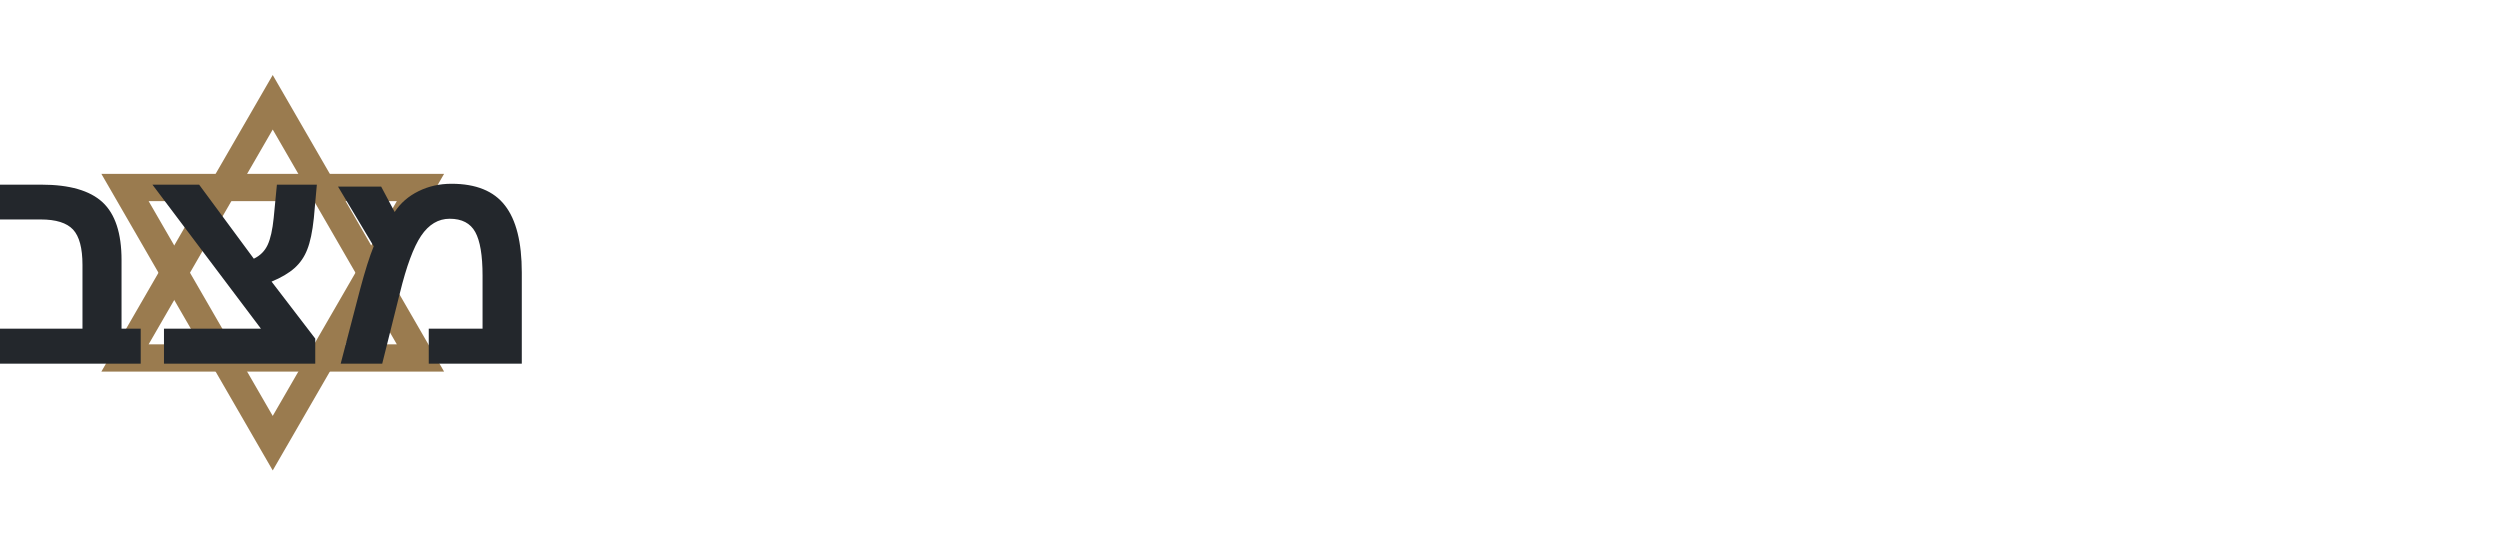
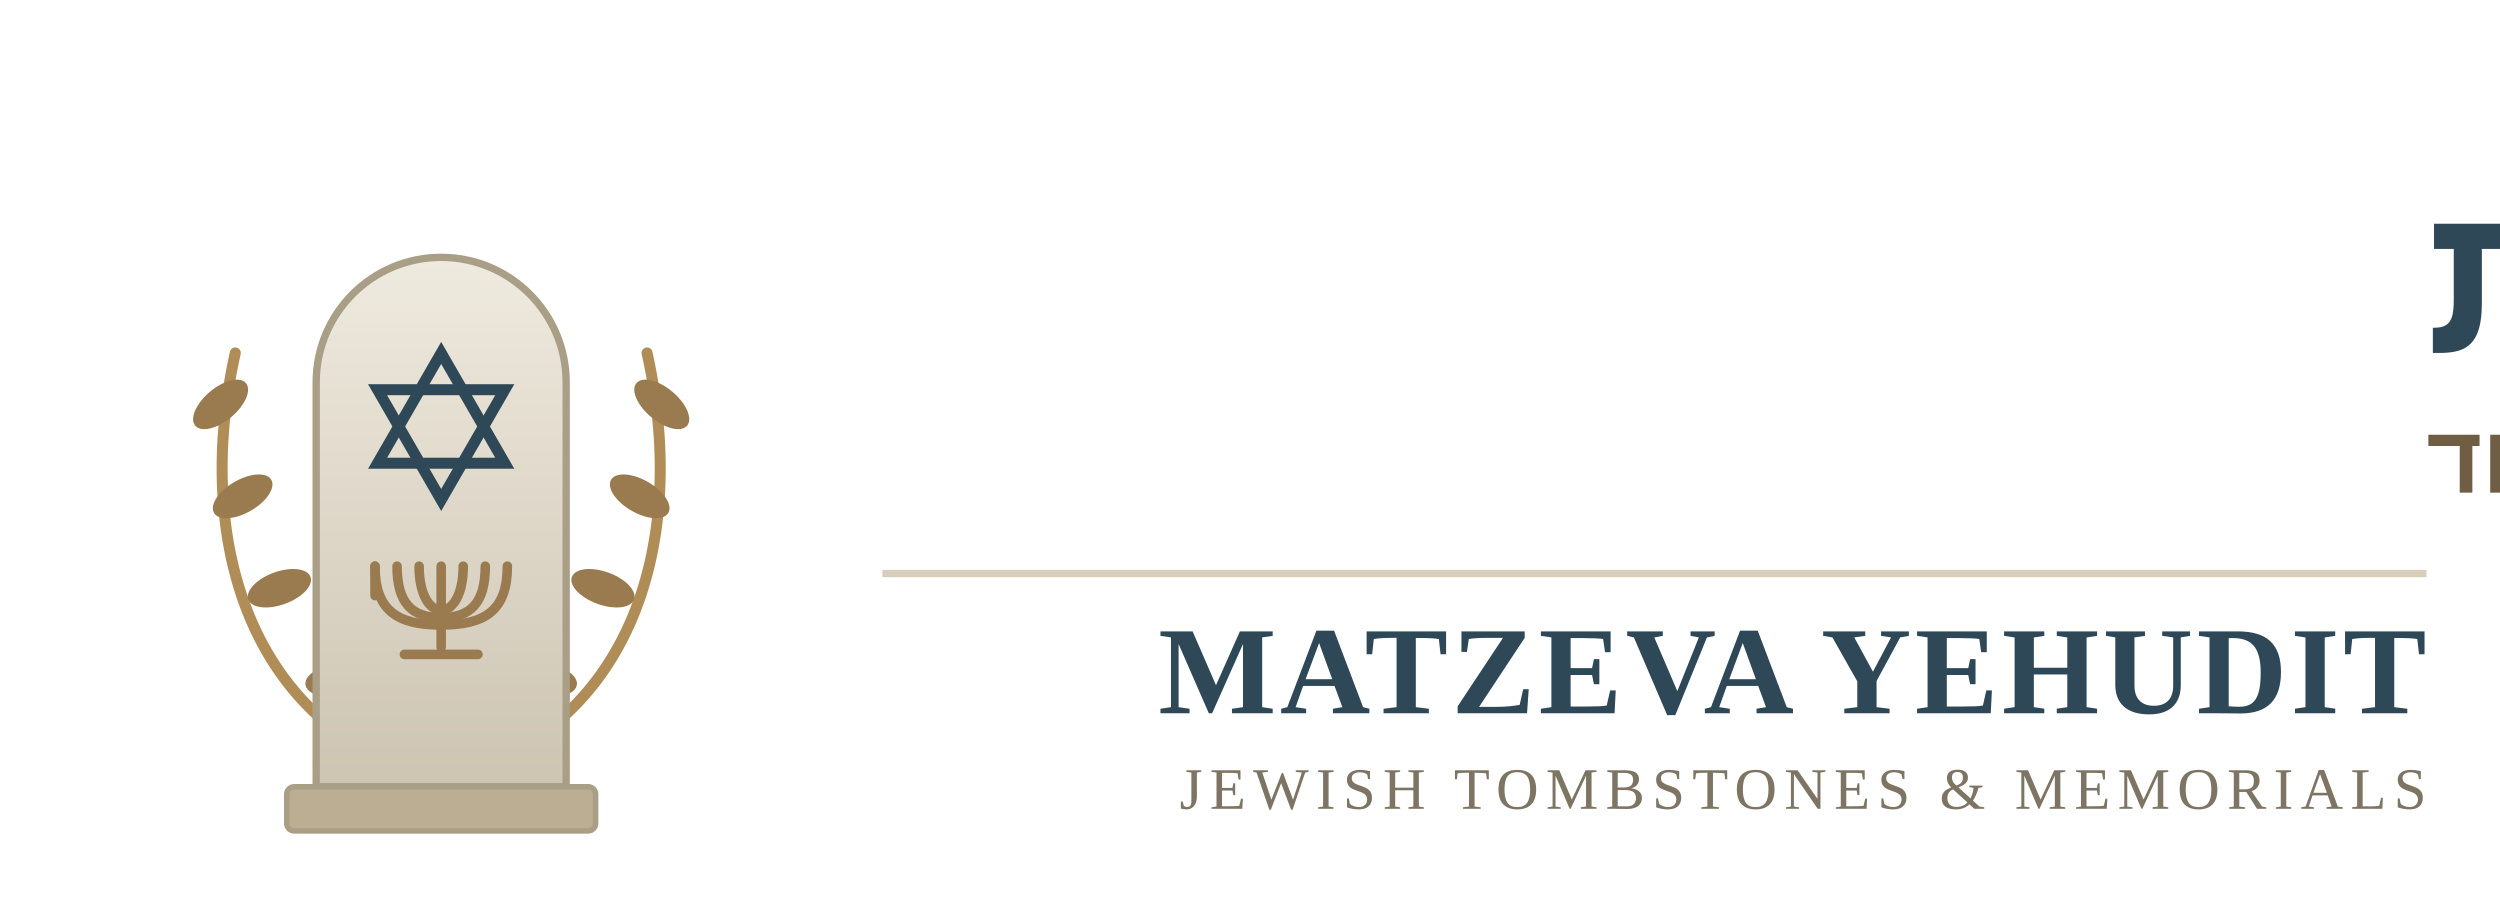
- <svg xmlns="http://www.w3.org/2000/svg" width="220" height="48" viewBox="0 0 220 48" direction="rtl">
-   <g fill="none" stroke="#9a7b4f" stroke-width="2.4" transform="translate(24,24)">
-     <polygon points="0,-15 13,7.5 -13,7.5" />
-     <polygon points="0,15 13,-7.5 -13,-7.5" />
+ <svg xmlns="http://www.w3.org/2000/svg" viewBox="0 0 680 250" width="680" height="250" role="img" aria-label="מצבה יהודית — Matzeva Yehudit">
+   <defs>
+     <linearGradient id="stone" x1="0" y1="0" x2="0" y2="1">
+       <stop offset="0" stop-color="#efeadf" />
+       <stop offset="1" stop-color="#cdc4b2" />
+     </linearGradient>
+   </defs>
+   <g fill="none" stroke="#b08d57" stroke-width="3" stroke-linecap="round">
+     <path d="M120 212 C70 200 52 150 64 96" />
+     <path d="M120 212 C170 200 188 150 176 96" />
  </g>
-   <text x="48" y="32" font-family="Heebo, Arial, sans-serif" font-size="26" font-weight="800" fill="#23272c">מצבה יהודית</text>
+   <g fill="#9a7b4f">
+     <ellipse cx="60" cy="110" rx="9" ry="4.5" transform="rotate(-40 60 110)" />
+     <ellipse cx="66" cy="135" rx="9" ry="4.5" transform="rotate(-30 66 135)" />
+     <ellipse cx="76" cy="160" rx="9" ry="4.5" transform="rotate(-20 76 160)" />
+     <ellipse cx="92" cy="185" rx="9" ry="4.5" transform="rotate(-8 92 185)" />
+     <ellipse cx="180" cy="110" rx="9" ry="4.5" transform="rotate(40 180 110)" />
+     <ellipse cx="174" cy="135" rx="9" ry="4.5" transform="rotate(30 174 135)" />
+     <ellipse cx="164" cy="160" rx="9" ry="4.5" transform="rotate(20 164 160)" />
+     <ellipse cx="148" cy="185" rx="9" ry="4.5" transform="rotate(8 148 185)" />
+   </g>
+   <path d="M86 214 V104 a34 34 0 0 1 68 0 V214 Z" fill="url(#stone)" stroke="#a99e86" stroke-width="2" />
+   <rect x="78" y="214" width="84" height="12" rx="2" fill="#bcae93" stroke="#a99e86" stroke-width="1.5" />
+   <g fill="none" stroke="#2f4858" stroke-width="3" transform="translate(120,116)">
+     <polygon points="0,-20 17.3,10 -17.3,10" />
+     <polygon points="0,20 17.3,-10 -17.3,-10" />
+   </g>
+   <g fill="none" stroke="#9a7b4f" stroke-width="2.6" stroke-linecap="round" transform="translate(120,168)">
+     <path d="M0,-14 V8" />
+     <path d="M-18,-14 V-6 a18 18 0 0 0 0 0" />
+     <path d="M-18,-14 C-18,-2 -12,2 0,2" />
+     <path d="M18,-14 C18,-2 12,2 0,2" />
+     <path d="M-12,-14 C-12,-4 -8,0 0,0" />
+     <path d="M12,-14 C12,-4 8,0 0,0" />
+     <path d="M-6,-14 C-6,-6 -3,-2 0,-2" />
+     <path d="M6,-14 C6,-6 3,-2 0,-2" />
+     <path d="M-10,10 H10" />
+   </g>
+   <text x="660" y="96" text-anchor="end" direction="rtl" font-family="Heebo, Arial, sans-serif" font-size="58" font-weight="800" fill="#2f4858">מצבה יהודית</text>
+   <text x="660" y="134" text-anchor="end" direction="rtl" font-family="Heebo, Arial, sans-serif" font-size="26" font-weight="600" fill="#6f5e44">זיכרון · מסורת · כבוד</text>
+   <line x1="240" y1="156" x2="660" y2="156" stroke="#d8cfbb" stroke-width="2" />
+   <text x="660" y="194" text-anchor="end" font-family="Georgia, 'Times New Roman', serif" font-size="34" font-weight="700" letter-spacing="1" fill="#2f4858">MATZEVA YEHUDIT</text>
+   <text x="660" y="220" text-anchor="end" font-family="Georgia, 'Times New Roman', serif" font-size="16" letter-spacing="2" fill="#7d7464">JEWISH TOMBSTONES &amp; MEMORIALS</text>
</svg>
